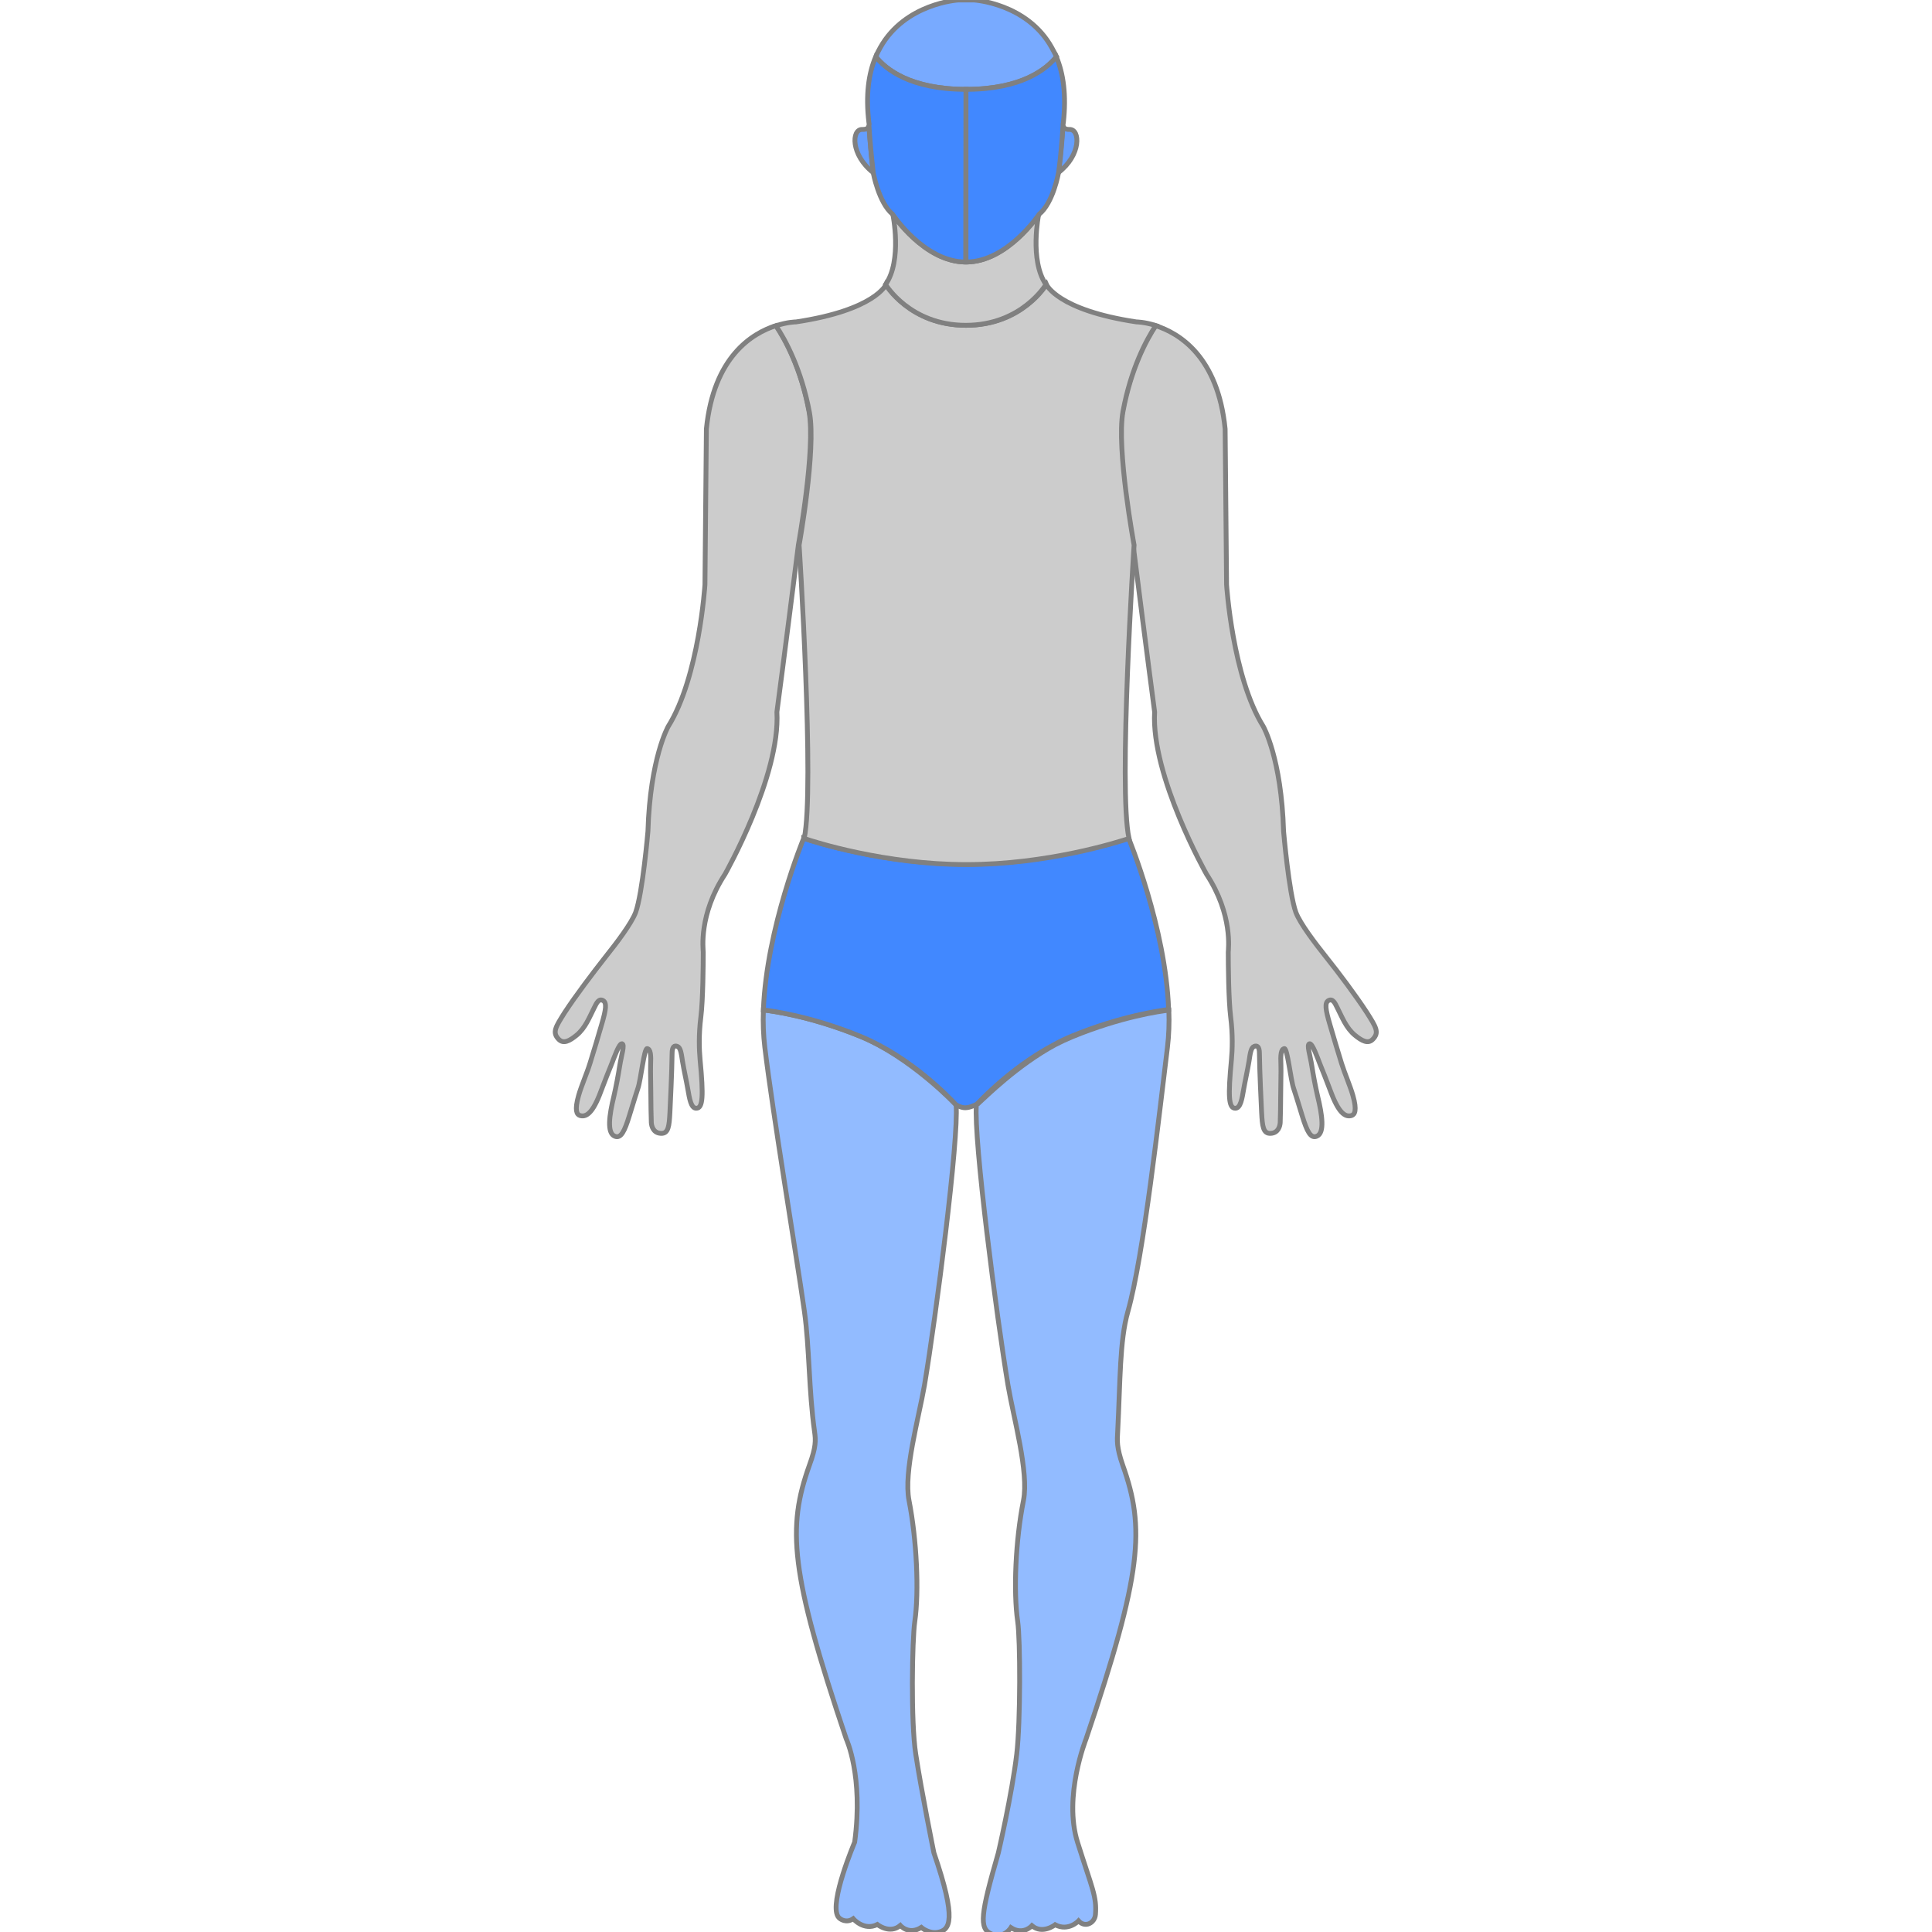
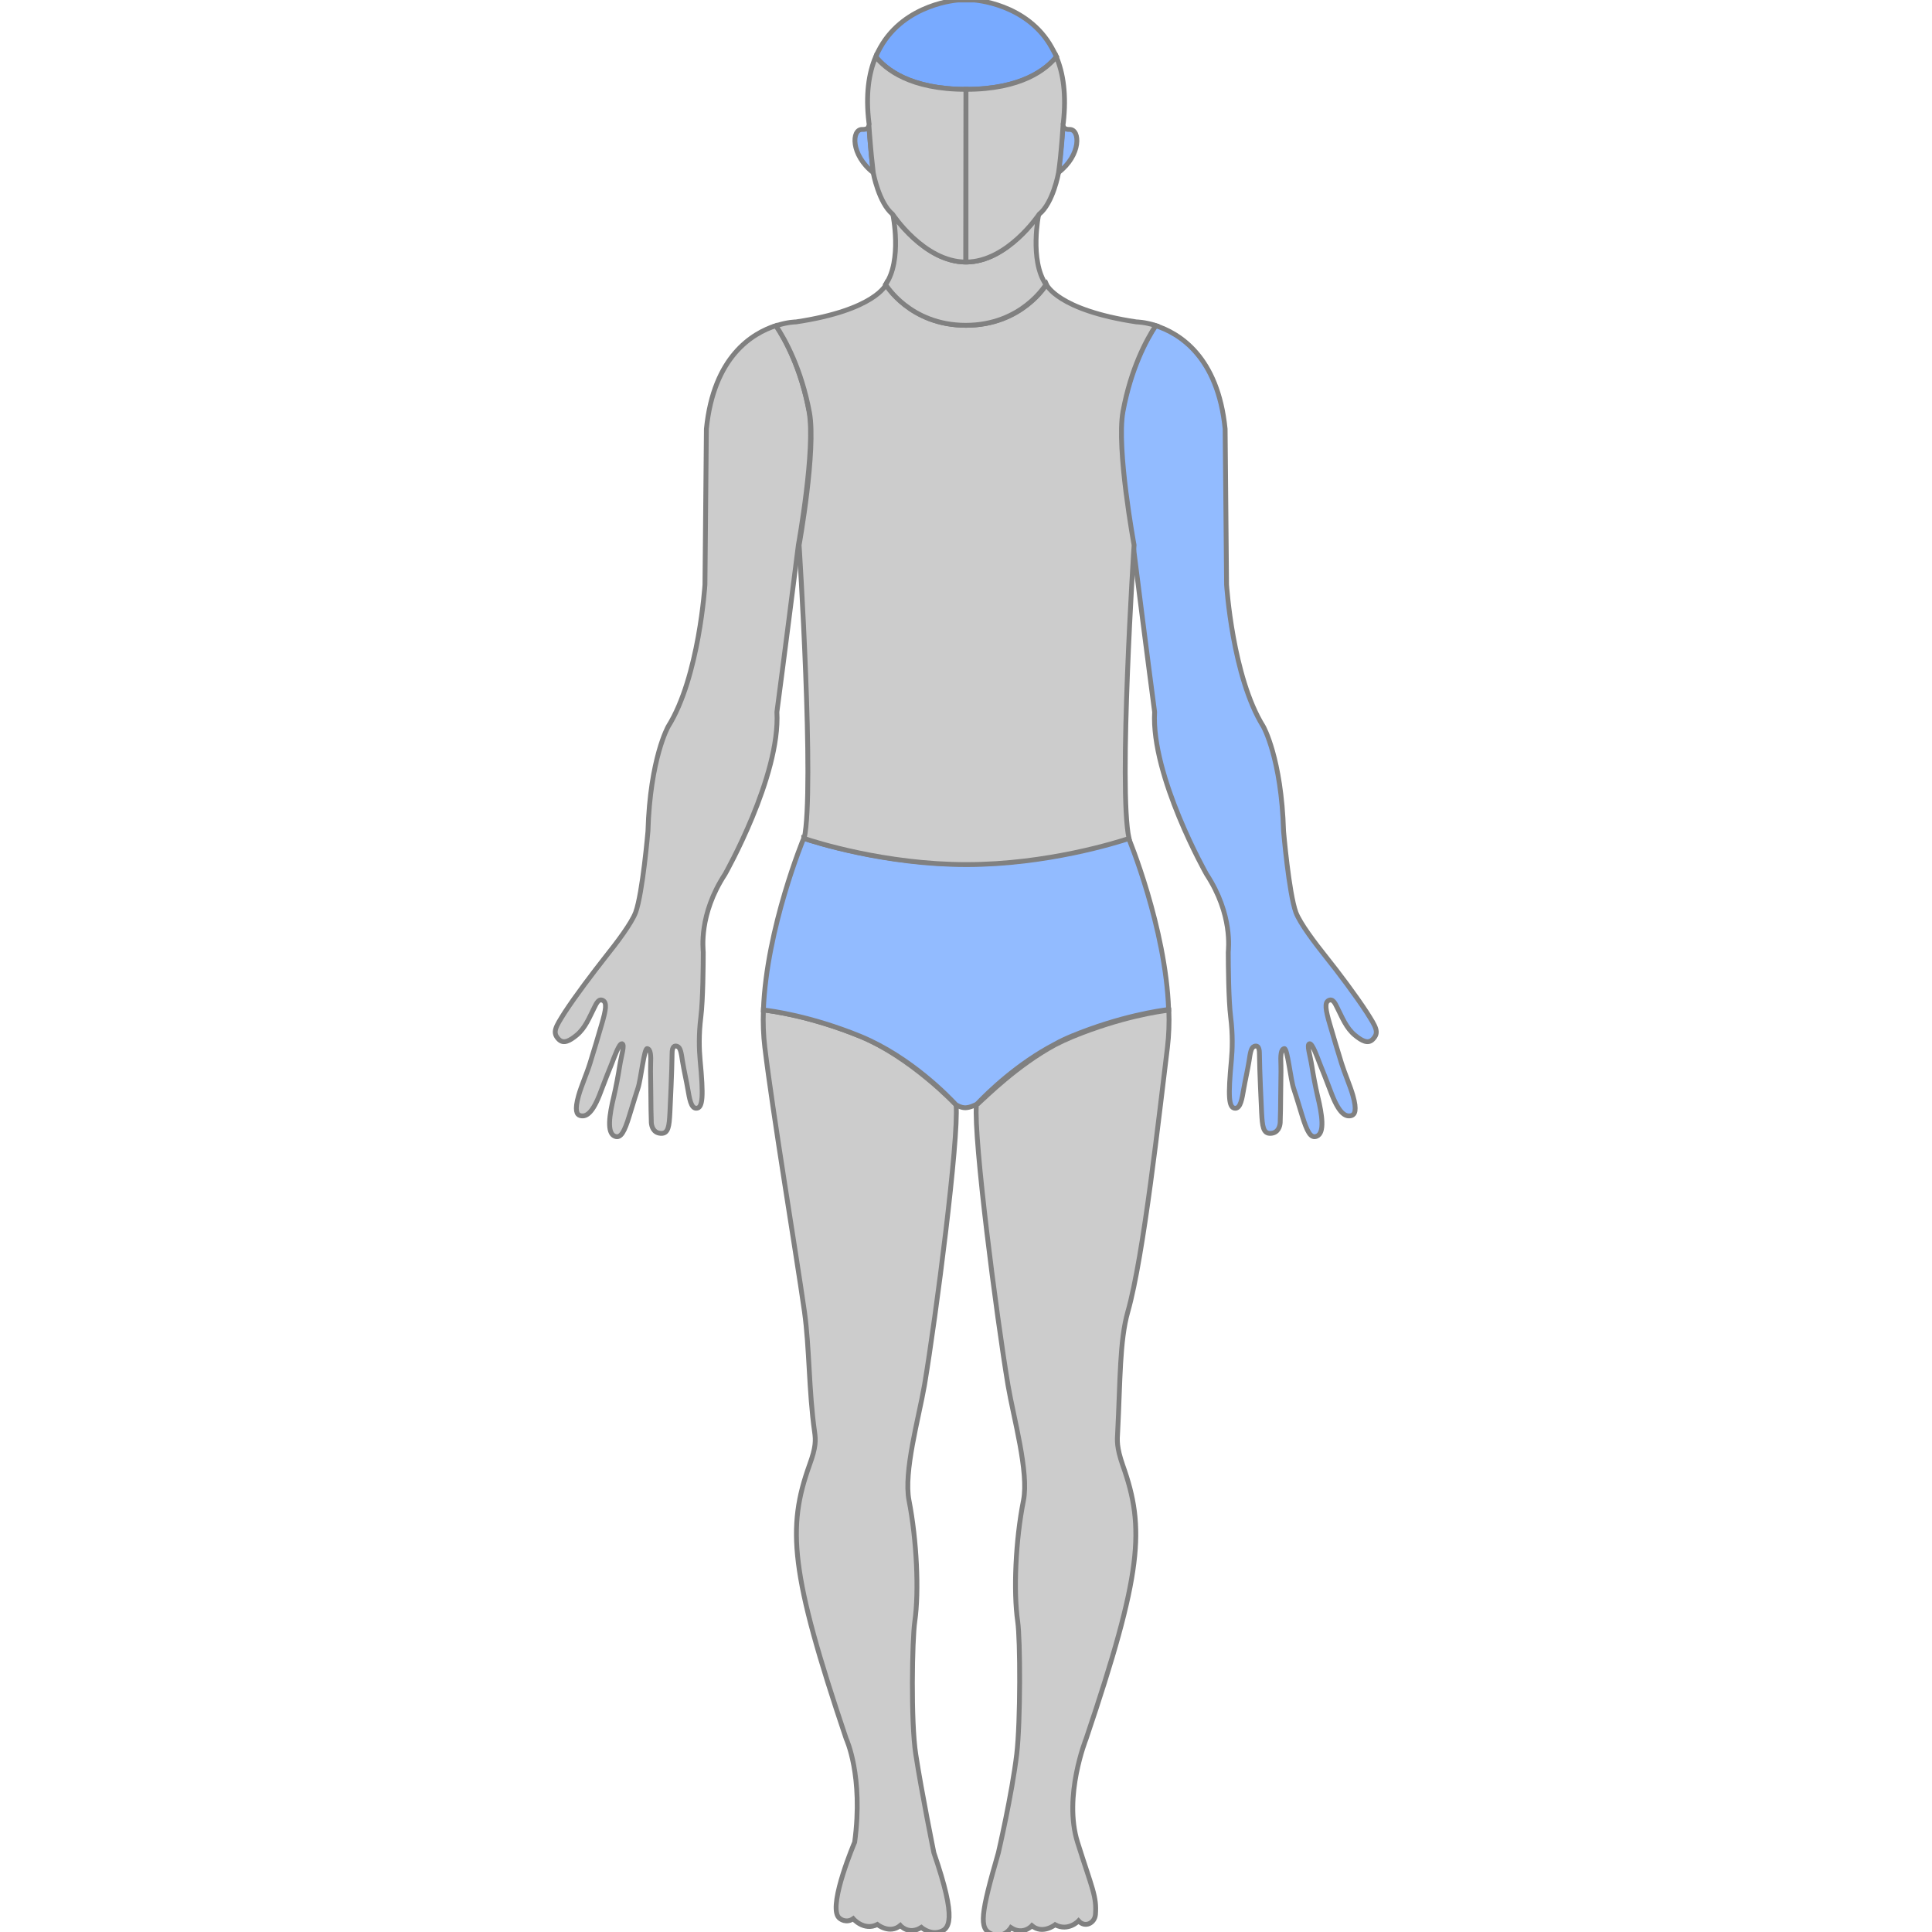
<svg xmlns="http://www.w3.org/2000/svg" id="Capa_1" style="enable-background:new 0 0 800 800;" version="1.1" viewBox="0 0 800 800" x="0px" y="0px" xml:space="preserve">
  <style id="style1" type="text/css">
	.st0{fill:none;stroke:#000000;stroke-width:1;stroke-miterlimit:10;}
	.st1{fill:none;stroke:#000000;stroke-width:1;stroke-linejoin:round;stroke-miterlimit:10;}
	.st2{fill:none;stroke:#000000;stroke-width:1;stroke-linecap:round;stroke-linejoin:round;stroke-miterlimit:10;}
	.st3{fill:none;stroke:#000000;stroke-width:1.33;}
</style>
  <defs id="defs1">
	
		</defs>
-   <path class="st0" d="M404.3,457.5c-1.2,14,8.3,87.3,13.1,116.1c2.3,13.6,8.7,35.9,6.4,47.7c-3.3,16.5-4.2,37.7-2.4,50.1  c1.1,7.5,1.2,41.4-0.4,55c-2,16.7-7.6,40.8-7.6,40.8c-7.3,25.3-8.1,31.4-2.9,33.6s8.1-2.6,8.1-2.6c5.1,3.3,8.7-0.8,8.7-0.8  c4.4,3.7,9.6-0.4,9.6-0.4c5.5,2.9,9.7-1.6,9.7-1.6c2.7,3,6.7,0.9,7-2.6c0.6-7.6-1.4-10.8-7.4-29.9s3.5-42.8,3.5-42.8  c23.3-69,24.5-87.3,15.2-113.4c-2.6-7.5-2.3-10.3-2.1-13.7c1.1-21.4,0.8-37.8,4.2-49.8c6.6-23.2,13-82,16.4-109.4  c0.6-5,0.8-10.2,0.6-15.5c-3.7,0.4-19.8,2.7-40,11c-2.4,1-4.8,2.1-7.1,3.3c-15.6,8.4-28.9,21.7-31.9,24.4  C404.6,457.1,404.4,457.3,404.3,457.5z" id="leg_left" style="fill:#92bbff;fill-rule:evenodd;stroke:grey;stroke-linecap:butt;stroke-linejoin:miter;stroke-opacity:1;stroke-width:2px" />
-   <path class="st0" d="M356.2,429.1c-20.6-8.4-36.7-10.5-40.1-10.9c-0.2,5.3,0,10.5,0.6,15.5c3.3,27.5,13,85.5,16.4,109.4  c2.1,15,1.8,33,4.2,49.8c0.5,3.5,0.6,6.3-2.1,13.7c-9.3,26-8.1,44.3,15.2,113.4c0,0,7.2,15.3,3.5,42.8c0,0-10.6,24.9-6.9,30.8  c0.8,1.3,3.6,2.8,6.3,0.9c0,0,4.4,5.2,10,2.4c0,0,5.1,4.1,9.5,0.4c0,0,3.5,4.1,8.7,0.8c0,0,3.2,2.8,7,2c4.7-1,7.9-4.7-1.8-32.9  c0,0-5.1-25.1-7.5-40.8c-2.1-13.5-1.5-47.5-0.4-55c1.8-12.5,0.8-33.7-2.4-50.1c-2.3-11.8,4-34,6.4-47.7  c4.8-28.7,14.3-102,13.1-116.1C395.8,457.4,377.1,437.7,356.2,429.1z" id="leg_right" style="fill:#92bbff;fill-rule:evenodd;stroke:grey;stroke-linecap:butt;stroke-linejoin:miter;stroke-opacity:1;stroke-width:2px" />
-   <path class="st1" d="M549.2,396.4c-4.7-5.9-10.8-13.9-12.6-18.6c-2.9-8-5.1-33.6-5.1-33.6c-0.9-30.3-8.4-43.4-8.4-43.4  c-12.8-20.5-15.2-58.7-15.2-58.7l-0.6-64.5c-3-29.9-18.9-39.6-28.9-42.8c-3.9,5.9-10.3,17.8-13.6,35.6c-2.8,15.4,4.4,55.2,4.4,55.2  c5.8,46,8.9,69.2,8.9,69.2c-1.5,26.6,21.5,67.2,21.5,67.2c11,16.8,9,31.1,9,32.3c0,4.8,0.1,19.7,1,26.9c0.9,7.2,0.7,13.4,0.3,17.7  c-1.4,14.9-1.2,20,1.6,20c2.2,0,2.8-4,3.5-8c0.6-3.5,1.5-7.3,2.2-11.5c0.5-3.3,0.8-5.6,2.1-6.1c1.2-0.5,2.2,0,2.2,2.9  c0.1,8.2,0.7,19.8,0.9,24.4c0.3,5.7,0.6,8.9,3.8,8.7c3.2-0.2,3.8-3.1,3.9-4.4c0.1-3.5,0.2-7.2,0.2-11.2c0-5.1,0.2-9.6,0.1-12.5  c-0.2-4.4,0-6.7,1.4-7c1.3-0.3,2.6,12.9,3.9,16.6c1.6,4.8,2.5,8.1,3.5,11.2c2,6.5,3.5,9.5,6,8.5c3.4-1.3,2.3-8.8,0.4-16.6  c-0.9-3.9-1.8-8.6-2.4-12.5c-0.7-4.5-2.2-8.8-1-9.2s3.3,5.7,4.4,8.5c2.9,7.1,4.1,10.6,5,12.8c3.2,8,5.8,9.1,8.1,8.4  c1.2-0.4,2.3-2,0.5-8.3c-1.1-3.9-3.4-9.1-4.7-13.3c-1.6-5.2-3.4-11.1-4.8-16c-1.9-6.4-2.2-9.1-0.6-10c1.7-0.9,2.6,0.8,3.7,3.1  c1.9,3.7,3.6,8.3,7.3,11.3c2.7,2.2,5.3,3.7,7.3,1.7c2.9-2.9,1.3-5.2-2.4-11.1C561.3,412.1,554.4,402.9,549.2,396.4z" id="arm_left" style="fill:#cccccc;fill-rule:evenodd;stroke:grey;stroke-linecap:butt;stroke-linejoin:miter;stroke-opacity:1;stroke-width:2px" />
+   <path class="st0" d="M404.3,457.5c-1.2,14,8.3,87.3,13.1,116.1c2.3,13.6,8.7,35.9,6.4,47.7c-3.3,16.5-4.2,37.7-2.4,50.1  c1.1,7.5,1.2,41.4-0.4,55c-2,16.7-7.6,40.8-7.6,40.8c-7.3,25.3-8.1,31.4-2.9,33.6s8.1-2.6,8.1-2.6c5.1,3.3,8.7-0.8,8.7-0.8  c4.4,3.7,9.6-0.4,9.6-0.4c5.5,2.9,9.7-1.6,9.7-1.6c2.7,3,6.7,0.9,7-2.6c0.6-7.6-1.4-10.8-7.4-29.9s3.5-42.8,3.5-42.8  c23.3-69,24.5-87.3,15.2-113.4c-2.6-7.5-2.3-10.3-2.1-13.7c1.1-21.4,0.8-37.8,4.2-49.8c6.6-23.2,13-82,16.4-109.4  c0.6-5,0.8-10.2,0.6-15.5c-3.7,0.4-19.8,2.7-40,11c-2.4,1-4.8,2.1-7.1,3.3c-15.6,8.4-28.9,21.7-31.9,24.4  C404.6,457.1,404.4,457.3,404.3,457.5z" id="leg_left" style="fill:#cccccc;fill-rule:evenodd;stroke:grey;stroke-linecap:butt;stroke-linejoin:miter;stroke-opacity:1;stroke-width:2px" />
+   <path class="st0" d="M356.2,429.1c-20.6-8.4-36.7-10.5-40.1-10.9c-0.2,5.3,0,10.5,0.6,15.5c3.3,27.5,13,85.5,16.4,109.4  c2.1,15,1.8,33,4.2,49.8c0.5,3.5,0.6,6.3-2.1,13.7c-9.3,26-8.1,44.3,15.2,113.4c0,0,7.2,15.3,3.5,42.8c0,0-10.6,24.9-6.9,30.8  c0.8,1.3,3.6,2.8,6.3,0.9c0,0,4.4,5.2,10,2.4c0,0,5.1,4.1,9.5,0.4c0,0,3.5,4.1,8.7,0.8c0,0,3.2,2.8,7,2c4.7-1,7.9-4.7-1.8-32.9  c0,0-5.1-25.1-7.5-40.8c-2.1-13.5-1.5-47.5-0.4-55c1.8-12.5,0.8-33.7-2.4-50.1c-2.3-11.8,4-34,6.4-47.7  c4.8-28.7,14.3-102,13.1-116.1C395.8,457.4,377.1,437.7,356.2,429.1z" id="leg_right" style="fill:#cccccc;fill-rule:evenodd;stroke:grey;stroke-linecap:butt;stroke-linejoin:miter;stroke-opacity:1;stroke-width:2px" />
+   <path class="st1" d="M549.2,396.4c-4.7-5.9-10.8-13.9-12.6-18.6c-2.9-8-5.1-33.6-5.1-33.6c-0.9-30.3-8.4-43.4-8.4-43.4  c-12.8-20.5-15.2-58.7-15.2-58.7l-0.6-64.5c-3-29.9-18.9-39.6-28.9-42.8c-3.9,5.9-10.3,17.8-13.6,35.6c-2.8,15.4,4.4,55.2,4.4,55.2  c5.8,46,8.9,69.2,8.9,69.2c-1.5,26.6,21.5,67.2,21.5,67.2c11,16.8,9,31.1,9,32.3c0,4.8,0.1,19.7,1,26.9c0.9,7.2,0.7,13.4,0.3,17.7  c-1.4,14.9-1.2,20,1.6,20c2.2,0,2.8-4,3.5-8c0.6-3.5,1.5-7.3,2.2-11.5c0.5-3.3,0.8-5.6,2.1-6.1c1.2-0.5,2.2,0,2.2,2.9  c0.1,8.2,0.7,19.8,0.9,24.4c0.3,5.7,0.6,8.9,3.8,8.7c3.2-0.2,3.8-3.1,3.9-4.4c0.1-3.5,0.2-7.2,0.2-11.2c0-5.1,0.2-9.6,0.1-12.5  c-0.2-4.4,0-6.7,1.4-7c1.3-0.3,2.6,12.9,3.9,16.6c1.6,4.8,2.5,8.1,3.5,11.2c2,6.5,3.5,9.5,6,8.5c3.4-1.3,2.3-8.8,0.4-16.6  c-0.9-3.9-1.8-8.6-2.4-12.5c-0.7-4.5-2.2-8.8-1-9.2s3.3,5.7,4.4,8.5c2.9,7.1,4.1,10.6,5,12.8c3.2,8,5.8,9.1,8.1,8.4  c1.2-0.4,2.3-2,0.5-8.3c-1.1-3.9-3.4-9.1-4.7-13.3c-1.6-5.2-3.4-11.1-4.8-16c-1.9-6.4-2.2-9.1-0.6-10c1.7-0.9,2.6,0.8,3.7,3.1  c1.9,3.7,3.6,8.3,7.3,11.3c2.7,2.2,5.3,3.7,7.3,1.7c2.9-2.9,1.3-5.2-2.4-11.1C561.3,412.1,554.4,402.9,549.2,396.4z" id="arm_left" style="fill:#92bbff;fill-rule:evenodd;stroke:grey;stroke-linecap:butt;stroke-linejoin:miter;stroke-opacity:1;stroke-width:2px" />
  <path class="st1" d="M250.6,396.4c4.7-5.9,10.8-13.9,12.6-18.6c2.9-8,5.1-33.6,5.1-33.6c0.9-30.3,8.4-43.4,8.4-43.4  c12.8-20.5,15.2-58.7,15.2-58.7l0.6-64.5c3-29.9,18.9-39.6,28.9-42.8c3.9,5.9,10.3,17.8,13.6,35.6c2.8,15.4-4.4,55.2-4.4,55.2  c-5.8,46-8.9,69.2-8.9,69.2c1.5,26.6-21.5,67.2-21.5,67.2c-11,16.8-9,31.1-9,32.3c0,4.8-0.1,19.7-1,26.9c-0.9,7.2-0.7,13.4-0.3,17.7  c1.4,14.9,1.2,20-1.6,20c-2.2,0-2.8-4-3.5-8c-0.6-3.5-1.5-7.3-2.2-11.5c-0.5-3.3-0.8-5.6-2.1-6.1c-1.2-0.5-2.2,0-2.2,2.9  c-0.1,8.2-0.7,19.8-0.9,24.4c-0.3,5.7-0.6,8.9-3.8,8.7c-3.2-0.2-3.8-3.1-3.9-4.4c-0.1-3.5-0.2-7.2-0.2-11.2c0-5.1-0.2-9.6-0.1-12.5  c0.2-4.4,0-6.7-1.4-7c-1.3-0.3-2.6,12.9-3.9,16.6c-1.6,4.8-2.5,8.1-3.5,11.2c-2,6.5-3.5,9.5-6,8.5c-3.4-1.3-2.3-8.8-0.4-16.6  c0.9-3.9,1.8-8.6,2.4-12.5c0.7-4.5,2.2-8.8,1-9.2c-1.2-0.4-3.3,5.7-4.4,8.5c-2.9,7.1-4.1,10.6-5,12.8c-3.2,8-5.8,9.1-8.1,8.4  c-1.2-0.4-2.3-2-0.5-8.3c1.1-3.9,3.4-9.1,4.7-13.3c1.6-5.2,3.4-11.1,4.8-16c1.9-6.4,2.2-9.1,0.6-10c-1.7-0.9-2.6,0.8-3.7,3.1  c-1.9,3.7-3.6,8.3-7.3,11.3c-2.7,2.2-5.3,3.7-7.3,1.7c-2.9-2.9-1.3-5.2,2.4-11.1C238.5,412.1,245.5,402.9,250.6,396.4z" id="arm_right" style="fill:#cccccc;fill-rule:evenodd;stroke:grey;stroke-linecap:butt;stroke-linejoin:miter;stroke-opacity:1;stroke-width:2px" />
-   <path class="st0" d="M332.8,347.1C332.8,347.1,332.8,347.2,332.8,347.1c0,0-15.4,37.1-16.7,71.1c3.4,0.4,19.5,2.5,40.1,10.9  c20.9,8.6,36.7,25.2,39.6,28.3c0,0,1.9,1.3,3.9,1.3s4.6-1.4,4.6-1.4c0.1-0.1,0.3-0.2,0.6-0.5c4.1-4.3,16.2-16.2,31.9-24.4  c2.3-1.3,4.7-2.4,7.1-3.4c20.2-8.3,36.3-10.5,40-11c-1.2-33.9-16.6-71-16.6-71c0,0,0,0,0,0c-4.8,1.6-34,10.8-67.3,10.8  C366.5,357.9,337.2,348.6,332.8,347.1z" id="abdomen" style="fill:#4188ff;fill-rule:evenodd;stroke:grey;stroke-linecap:butt;stroke-linejoin:miter;stroke-opacity:1;stroke-width:2px" />
+   <path class="st0" d="M332.8,347.1C332.8,347.1,332.8,347.2,332.8,347.1c0,0-15.4,37.1-16.7,71.1c3.4,0.4,19.5,2.5,40.1,10.9  c20.9,8.6,36.7,25.2,39.6,28.3c0,0,1.9,1.3,3.9,1.3s4.6-1.4,4.6-1.4c0.1-0.1,0.3-0.2,0.6-0.5c4.1-4.3,16.2-16.2,31.9-24.4  c2.3-1.3,4.7-2.4,7.1-3.4c20.2-8.3,36.3-10.5,40-11c-1.2-33.9-16.6-71-16.6-71c0,0,0,0,0,0c-4.8,1.6-34,10.8-67.3,10.8  C366.5,357.9,337.2,348.6,332.8,347.1z" id="abdomen" style="fill:#92bbff;fill-rule:evenodd;stroke:grey;stroke-linecap:butt;stroke-linejoin:miter;stroke-opacity:1;stroke-width:2px" />
  <path class="st0" d="M465,170.4c3.3-17.8,9.7-29.7,13.6-35.6c-4.7-1.5-8-1.5-8-1.5c-32.8-4.9-37.3-15.5-37.3-15.5  s-10,16.9-33.2,16.9c-23.2,0-33.2-16.9-33.2-16.9c0,0-4.5,10.6-37.3,15.5c0,0-3.5,0-8.3,1.6c3.8,5.7,10.5,17.8,13.9,36  c2.8,15.4-4.3,54.8-4.3,54.8s6.5,101.2,2.1,121.5c4.4,1.5,33.6,10.8,67.2,10.8c33.3,0,62.4-9.2,67.3-10.8  c-4.5-20.2,2.1-121.5,2.1-121.5S462.2,185.8,465,170.4z" id="torso" style="fill:#cccccc;fill-rule:evenodd;stroke:grey;stroke-linecap:butt;stroke-linejoin:miter;stroke-opacity:1;stroke-width:2px" />
  <path class="st2" d="M400,108.5c-17.2,0-30.3-19.8-30.3-19.8c0,0,4,19.1-3,29.1v0c0,0,10,16.9,33.2,16.9c23.2,0,33.2-16.9,33.2-16.9  c-6.9-10-3-29.1-3-29.1S417.2,108.5,400,108.5z" id="neck" style="fill:#cccccc;fill-rule:evenodd;stroke:grey;stroke-linecap:butt;stroke-linejoin:miter;stroke-opacity:1;stroke-width:2px" />
-   <path class="st0" d="M442.9,53.6c-2.1,0.1-2.7-1-2.8-1.8c0,0.7-0.2,3.6-0.7,9c-0.6,6.3-1.2,10.7-1.2,10.7  C447.8,64.2,447.3,53.5,442.9,53.6z" id="ear_left" style="fill:#649eff;fill-rule:evenodd;stroke:grey;stroke-linecap:butt;stroke-linejoin:miter;stroke-opacity:1;stroke-width:2px" />
-   <path class="st0" d="M357,53.6c-4.4-0.1-4.8,10.5,4.6,17.9c-0.2-1.6-0.7-5.7-1.1-10.6c-0.3-3.7-0.6-6.9-0.7-8.9  C359.7,52.8,359.1,53.7,357,53.6z" id="ear_right" style="fill:#649eff;fill-rule:evenodd;stroke:grey;stroke-linecap:butt;stroke-linejoin:miter;stroke-opacity:1;stroke-width:2px" />
+   <path class="st0" d="M442.9,53.6c-2.1,0.1-2.7-1-2.8-1.8c0,0.7-0.2,3.6-0.7,9c-0.6,6.3-1.2,10.7-1.2,10.7  C447.8,64.2,447.3,53.5,442.9,53.6z" id="ear_left" style="fill:#92bbff;fill-rule:evenodd;stroke:grey;stroke-linecap:butt;stroke-linejoin:miter;stroke-opacity:1;stroke-width:2px" />
+   <path class="st0" d="M357,53.6c-4.4-0.1-4.8,10.5,4.6,17.9c-0.2-1.6-0.7-5.7-1.1-10.6c-0.3-3.7-0.6-6.9-0.7-8.9  C359.7,52.8,359.1,53.7,357,53.6z" id="ear_right" style="fill:#92bbff;fill-rule:evenodd;stroke:grey;stroke-linecap:butt;stroke-linejoin:miter;stroke-opacity:1;stroke-width:2px" />
  <path class="st3" d="M435.5,19.7C425.3,1.3,403.3,0,403.3,0h-6.5c0,0-22,1.3-32.3,19.7c-0.7,1.2-1.3,2.4-1.8,3.8  c4,5.1,14.2,13.5,37.4,13.5c23.1,0,33.3-8.4,37.4-13.5C436.8,22.2,436.2,20.9,435.5,19.7z" id="brain" style="fill:#78aaff;fill-rule:evenodd;stroke:grey;stroke-linecap:butt;stroke-linejoin:miter;stroke-opacity:1;stroke-width:2px" />
-   <path class="st0" d="M400,37c-23.1,0-33.3-8.4-37.4-13.5c-2.9,6.9-4.2,15.8-2.8,27.3c0,0,0.2,0.6,0,1.2c0.1,2,0.4,5.2,0.7,8.9  c0.4,5,1,9.2,1.1,10.7c0,0,2.3,12.4,8,17.1v0c0,0,13,19.8,30.3,19.8L400,37C400,37,400,37,400,37z" id="face_right" style="fill:#4188ff;fill-rule:evenodd;stroke:grey;stroke-linecap:butt;stroke-linejoin:miter;stroke-opacity:1;stroke-width:2px" />
-   <path class="st0" d="M437.4,23.5C433.3,28.6,423.1,37,400,37v71.5c17.2,0,30.3-19.8,30.3-19.8c5.8-4.7,8-17.1,8-17.1c0,0,0,0,0,0  c0-0.1,0.7-4.4,1.2-10.7c0.5-5.4,0.6-8.3,0.7-9c-0.1-0.6,0.1-1,0.1-1C441.6,39.3,440.3,30.4,437.4,23.5z" id="face_left" style="fill:#4188ff;fill-rule:evenodd;stroke:grey;stroke-linecap:butt;stroke-linejoin:miter;stroke-opacity:1;stroke-width:2px" />
+   <path class="st0" d="M400,37c-23.1,0-33.3-8.4-37.4-13.5c-2.9,6.9-4.2,15.8-2.8,27.3c0,0,0.2,0.6,0,1.2c0.1,2,0.4,5.2,0.7,8.9  c0.4,5,1,9.2,1.1,10.7c0,0,2.3,12.4,8,17.1v0c0,0,13,19.8,30.3,19.8L400,37C400,37,400,37,400,37z" id="face_right" style="fill:#cccccc;fill-rule:evenodd;stroke:grey;stroke-linecap:butt;stroke-linejoin:miter;stroke-opacity:1;stroke-width:2px" />
+   <path class="st0" d="M437.4,23.5C433.3,28.6,423.1,37,400,37v71.5c17.2,0,30.3-19.8,30.3-19.8c5.8-4.7,8-17.1,8-17.1c0,0,0,0,0,0  c0-0.1,0.7-4.4,1.2-10.7c0.5-5.4,0.6-8.3,0.7-9c-0.1-0.6,0.1-1,0.1-1C441.6,39.3,440.3,30.4,437.4,23.5z" id="face_left" style="fill:#cccccc;fill-rule:evenodd;stroke:grey;stroke-linecap:butt;stroke-linejoin:miter;stroke-opacity:1;stroke-width:2px" />
</svg>
